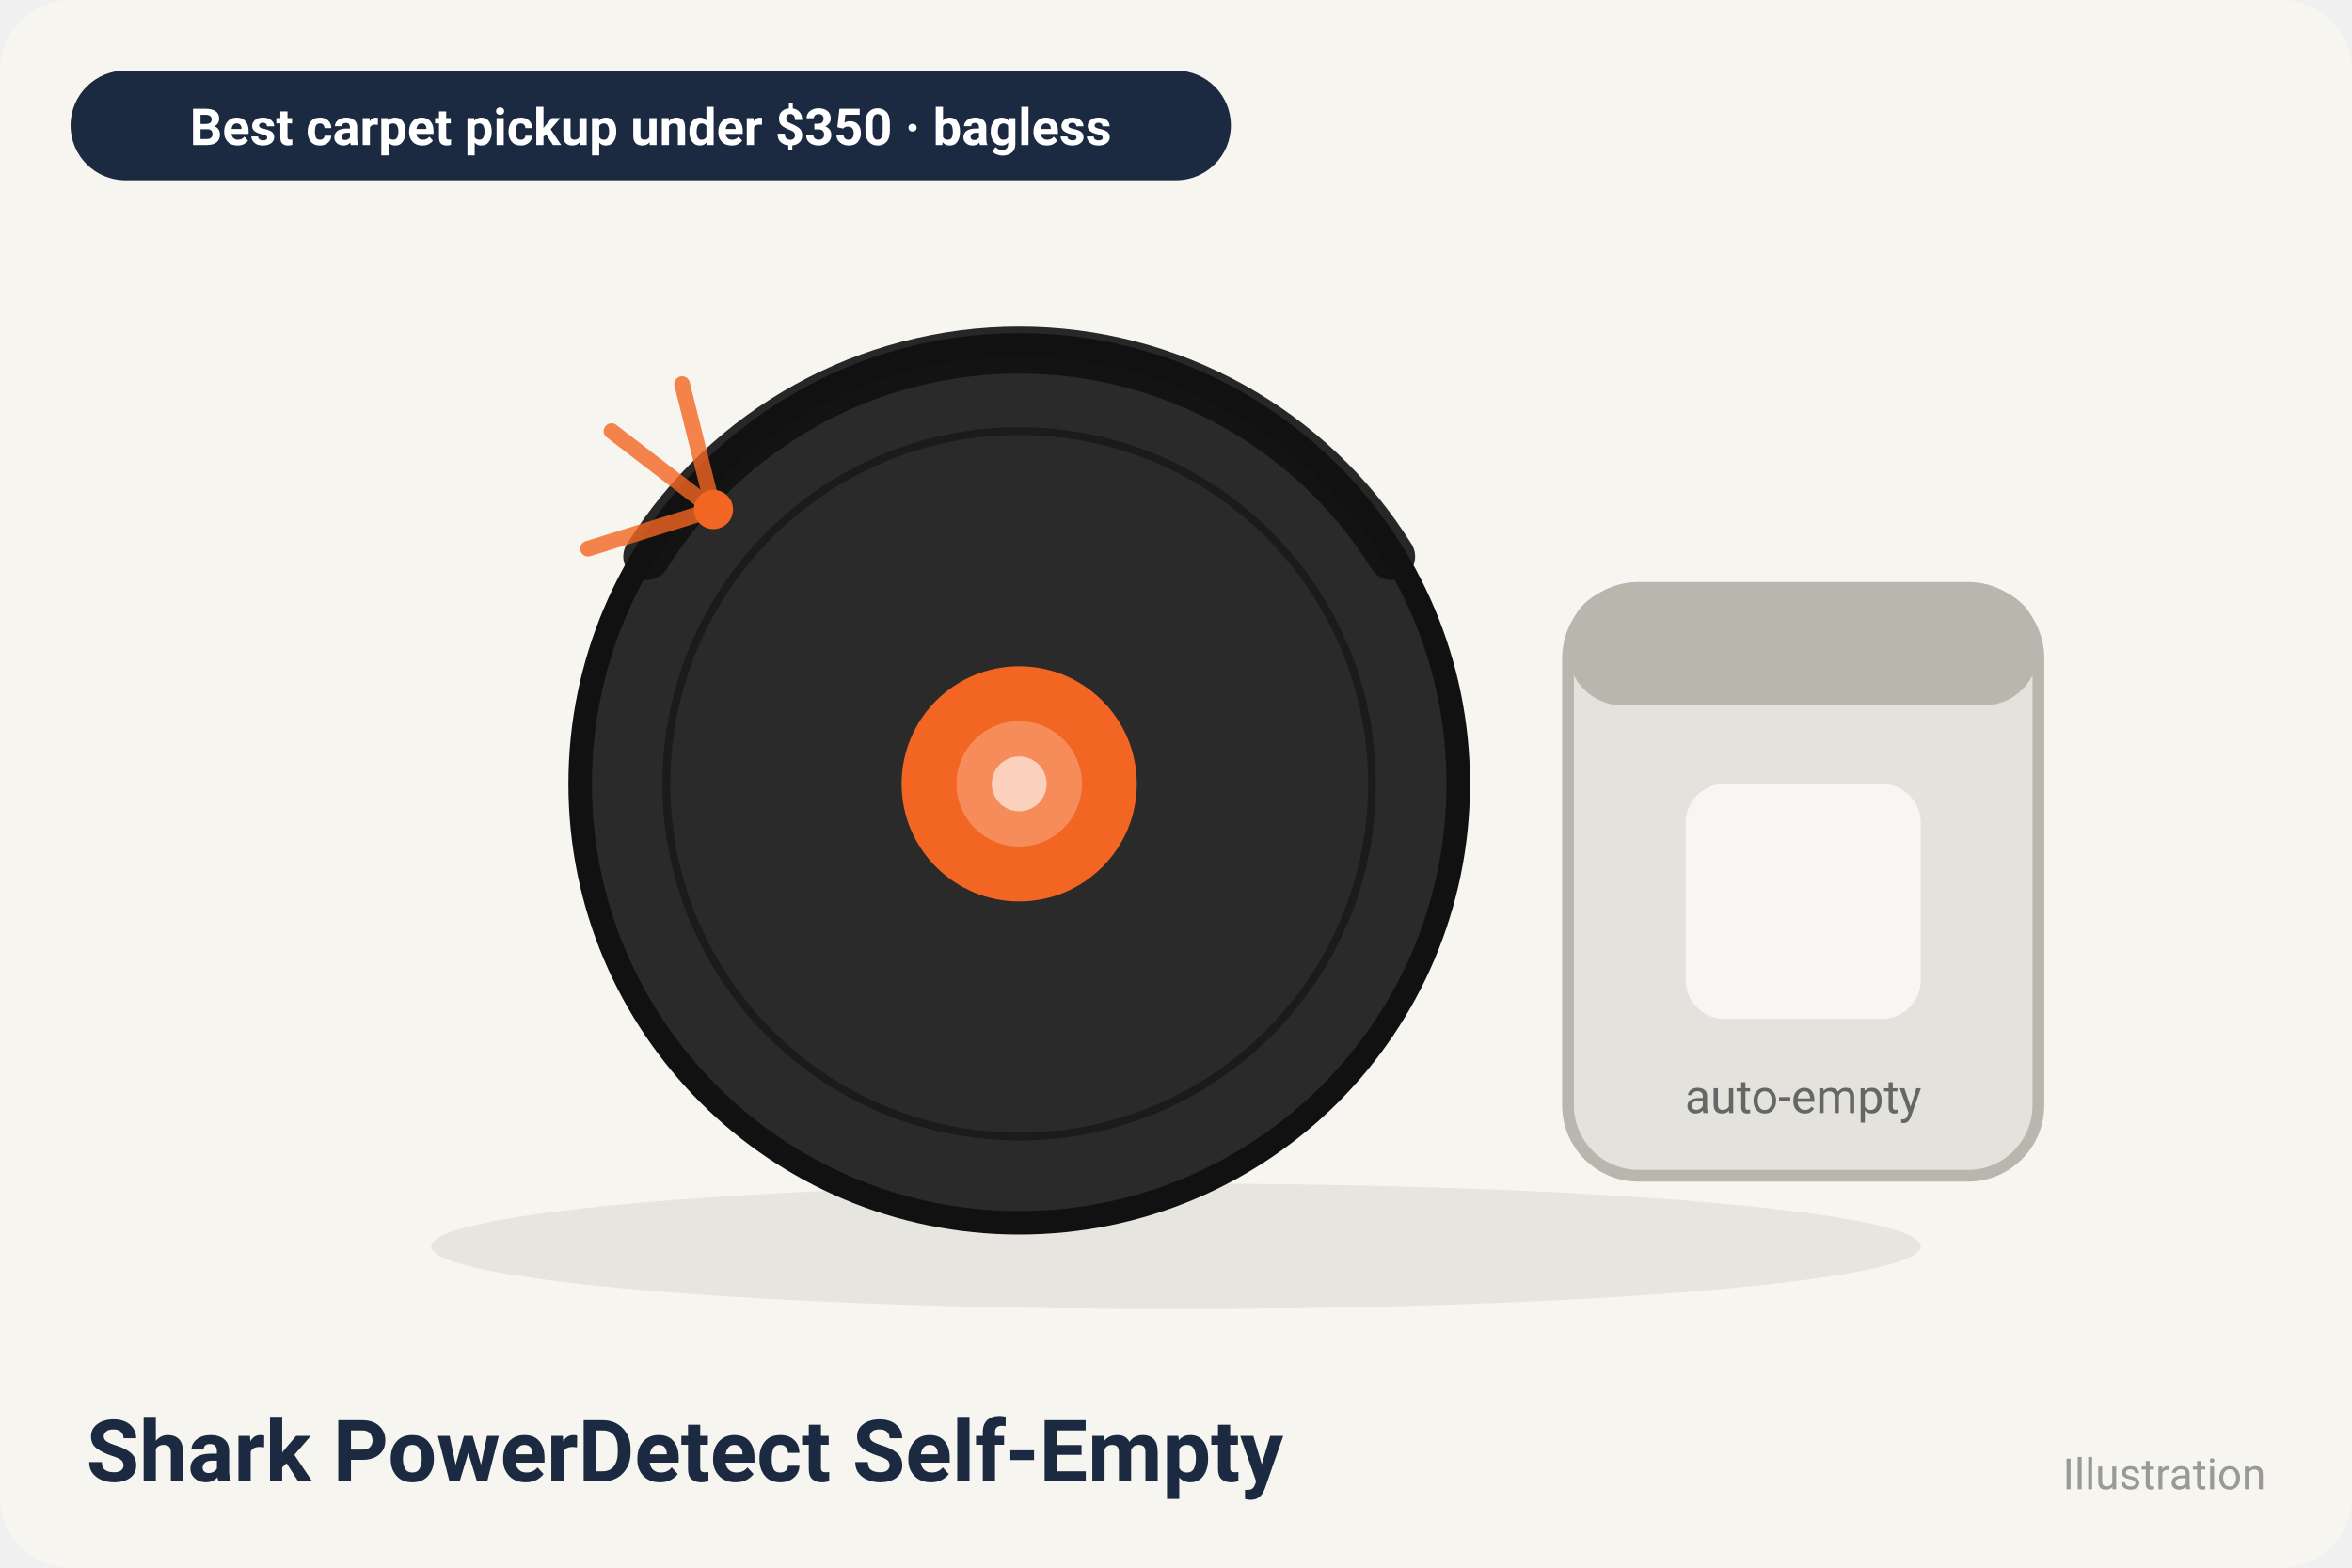
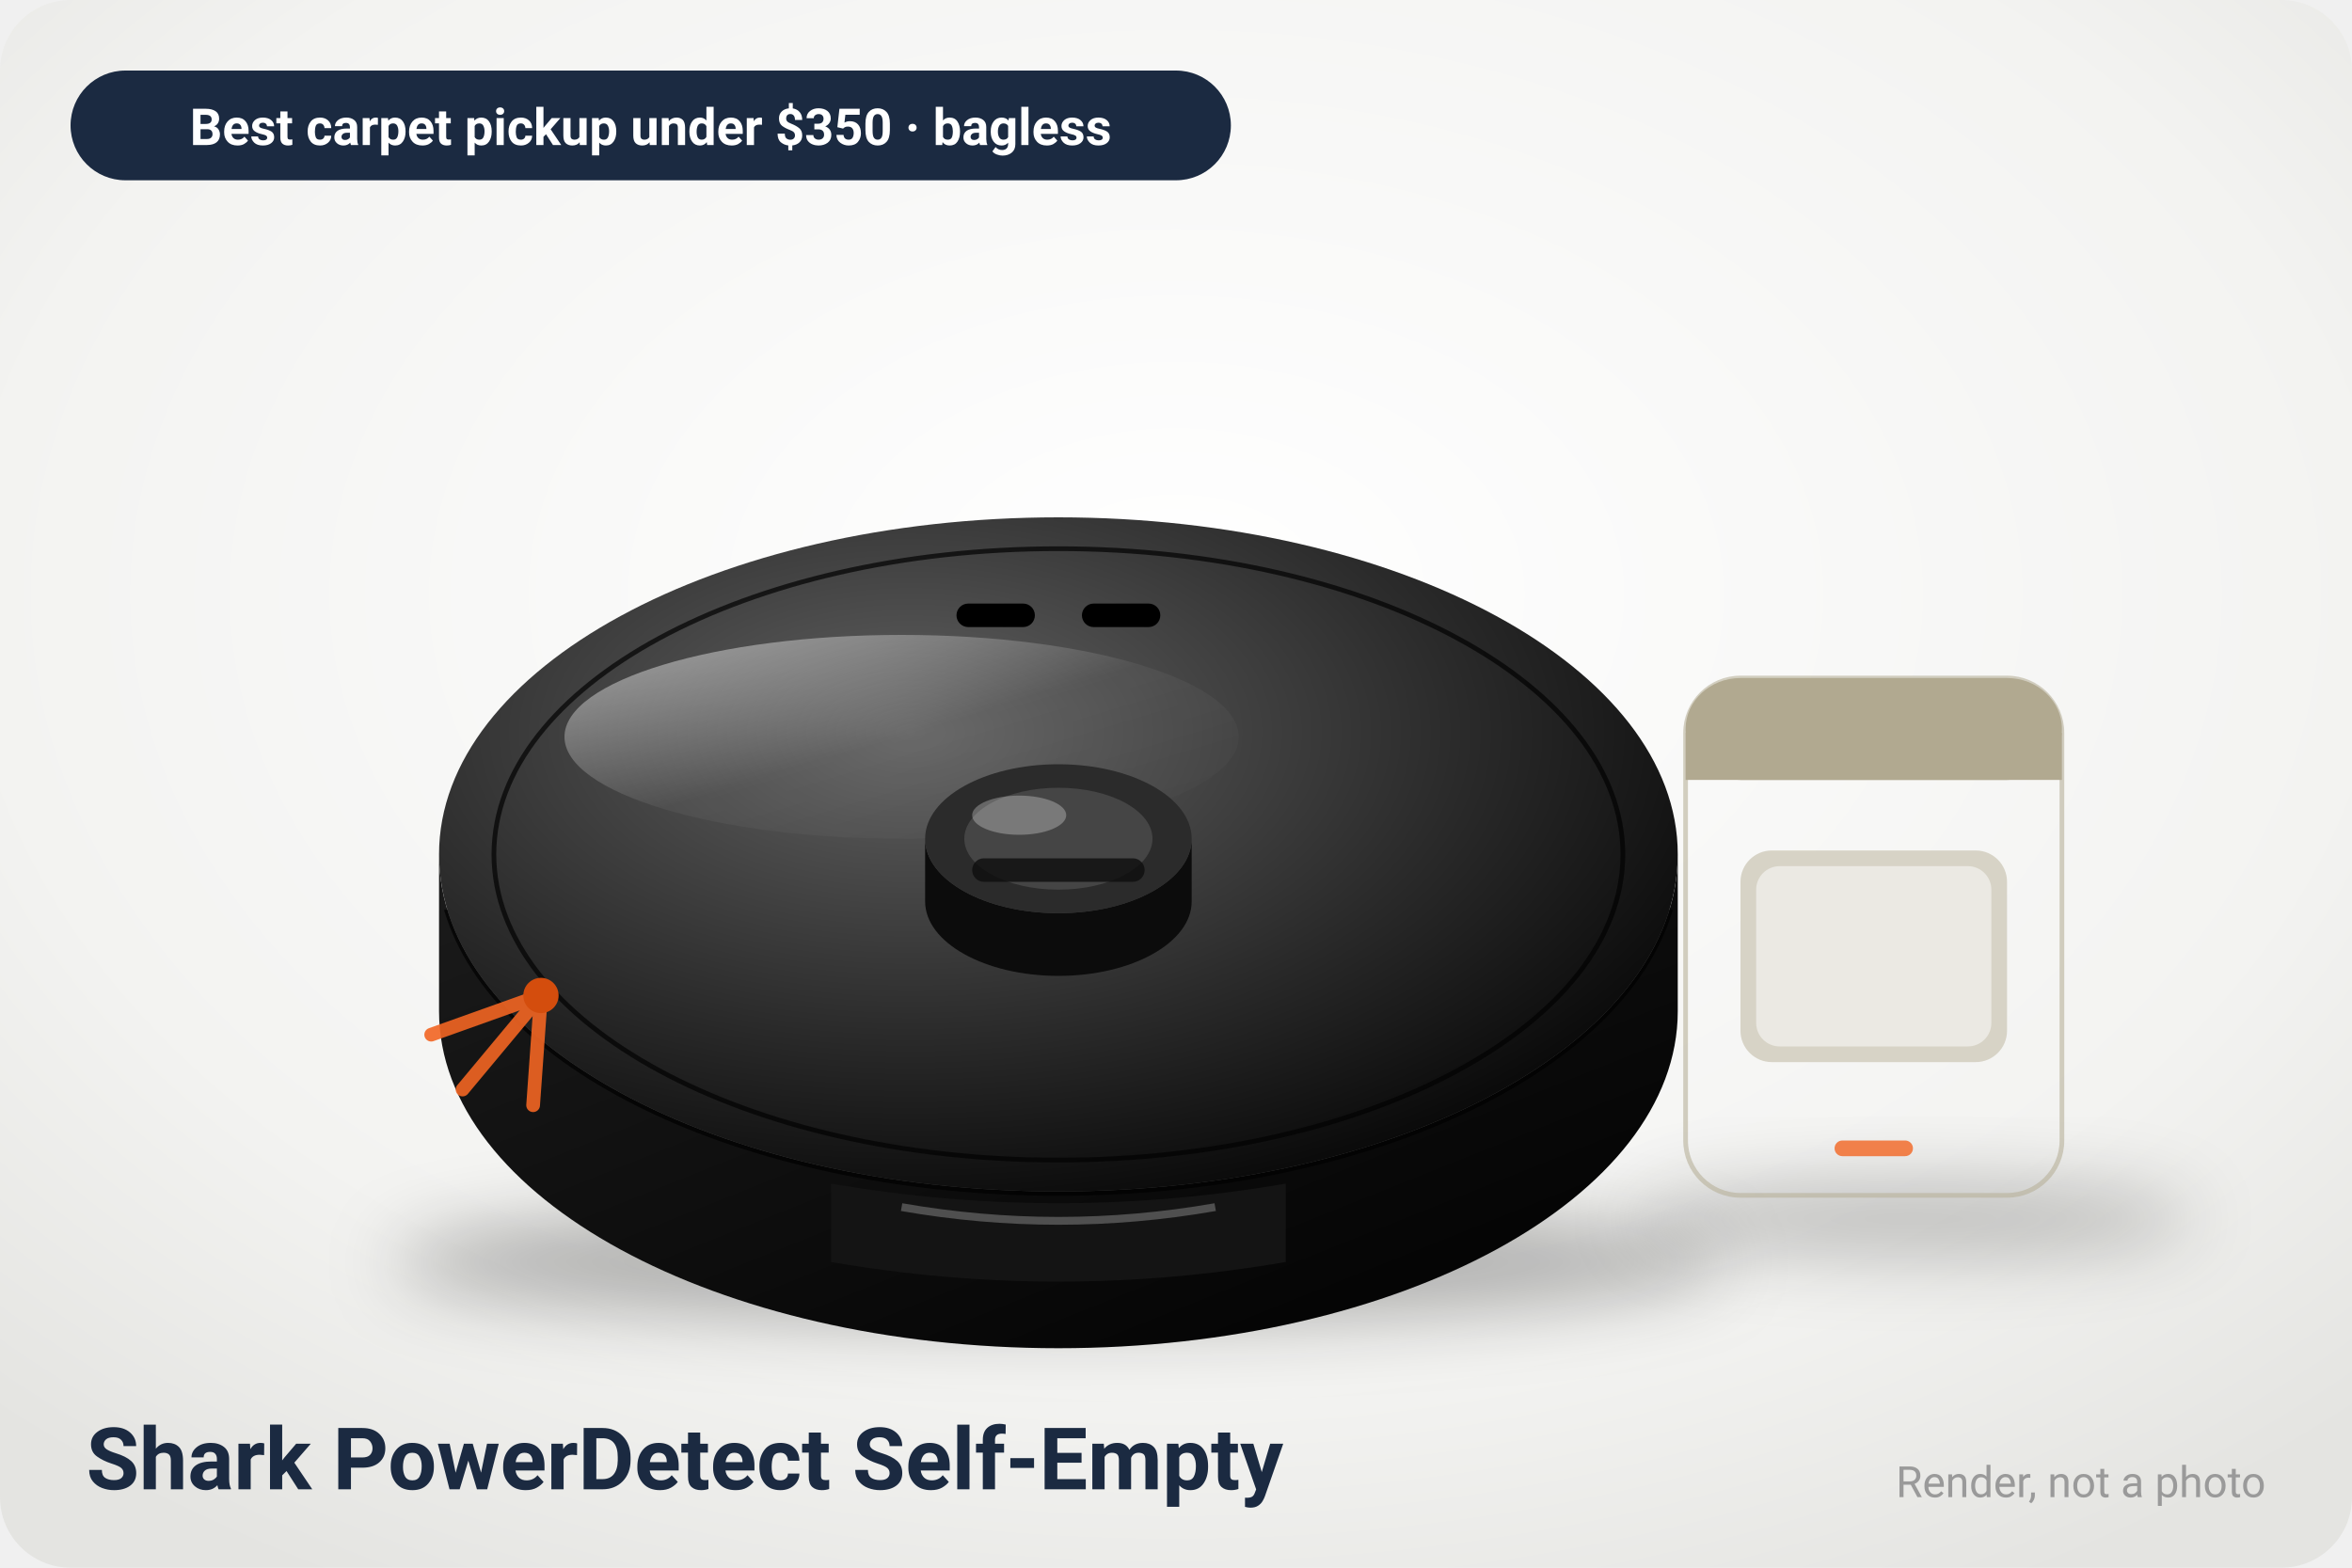
- <svg xmlns="http://www.w3.org/2000/svg" viewBox="0 0 600 400" role="img" aria-label="Shark PowerDetect Self-Empty (illustration)">
-   <rect width="600" height="400" rx="18" fill="#F7F5F0" />
-   <ellipse cx="300" cy="318" rx="190" ry="16" fill="#000" opacity="0.07" />
-   <rect x="400" y="150" width="120" height="150" rx="18" fill="#E4E2DC" stroke="#B9B6AE" stroke-width="3" />
-   <rect x="400" y="150" width="120" height="30" rx="14" fill="#B9B6AE" />
-   <rect x="430" y="200" width="60" height="60" rx="10" fill="#fff" opacity="0.7" />
-   <text x="460.0" y="284" text-anchor="middle" font-family="-apple-system,Segoe UI,Roboto,Helvetica,Arial,sans-serif" font-size="12" fill="#666">auto-empty</text>
-   <circle cx="260" cy="200" r="112" fill="#2A2A2A" stroke="#111" stroke-width="6" />
-   <circle cx="260" cy="200" r="90" fill="none" stroke="#111" stroke-width="2" opacity="0.6" />
-   <path d="M 165 142 A 112 112 0 0 1 355 142" fill="none" stroke="#111" stroke-width="12" stroke-linecap="round" opacity="0.9" />
-   <circle cx="260" cy="200" r="30" fill="#F26522" />
-   <circle cx="260" cy="200" r="16" fill="#fff" opacity="0.25" />
-   <circle cx="260" cy="200" r="7" fill="#fff" opacity="0.6" />
-   <g stroke="#F26522" stroke-width="4" stroke-linecap="round" opacity="0.8">
-     <line x1="182" y1="130" x2="156" y2="110" />
-     <line x1="182" y1="130" x2="150" y2="140" />
-     <line x1="182" y1="130" x2="174" y2="98" />
+ <svg xmlns="http://www.w3.org/2000/svg" viewBox="0 0 600 400" role="img" aria-label="Shark PowerDetect Self-Empty (product render)">
+   <defs>
+     <radialGradient id="cshark-bg" cx="50%" cy="38%" r="72%">
+       <stop offset="0" stop-color="#ffffff" />
+       <stop offset="0.7" stop-color="#f3f3f1" />
+       <stop offset="1" stop-color="#e4e4e1" />
+     </radialGradient>
+     <filter id="cshark-blur" x="-30%" y="-80%" width="160%" height="300%">
+       <feGaussianBlur stdDeviation="9" />
+     </filter>
+     <filter id="cshark-soft" x="-20%" y="-20%" width="140%" height="140%">
+       <feGaussianBlur stdDeviation="2.2" />
+     </filter>
+     <filter id="cshark-glow" x="-50%" y="-50%" width="200%" height="200%">
+       <feGaussianBlur stdDeviation="5" />
+     </filter>
+     <linearGradient id="cshark-front" x1="0" y1="0" x2="0.35" y2="1">
+       <stop offset="0" stop-color="#444444" />
+       <stop offset="0.55" stop-color="#2A2A2A" />
+       <stop offset="1" stop-color="#131313" />
+     </linearGradient>
+     <linearGradient id="cshark-side" x1="0" y1="0" x2="1" y2="1">
+       <stop offset="0" stop-color="#1b1b1b" />
+       <stop offset="1" stop-color="#000000" />
+     </linearGradient>
+     <linearGradient id="cshark-top" x1="0" y1="0" x2="1" y2="1">
+       <stop offset="0" stop-color="#676767" />
+       <stop offset="1" stop-color="#393939" />
+     </linearGradient>
+     <radialGradient id="cshark-dome" cx="38%" cy="32%" r="75%">
+       <stop offset="0" stop-color="#626262" />
+       <stop offset="0.6" stop-color="#2A2A2A" />
+       <stop offset="1" stop-color="#060606" />
+     </radialGradient>
+     <linearGradient id="cshark-gloss" x1="0" y1="0" x2="1" y2="1">
+       <stop offset="0" stop-color="#ffffff" stop-opacity="0.55" />
+       <stop offset="0.5" stop-color="#ffffff" stop-opacity="0.05" />
+       <stop offset="1" stop-color="#ffffff" stop-opacity="0" />
+     </linearGradient>
+     <linearGradient id="cshark-screen" x1="0" y1="0" x2="1" y2="1">
+       <stop offset="0" stop-color="#1d2a3a" />
+       <stop offset="1" stop-color="#060a10" />
+     </linearGradient>
+     <linearGradient id="cshark-metal" x1="0" y1="0" x2="1" y2="0">
+       <stop offset="0" stop-color="#d9d9d6" />
+       <stop offset="0.35" stop-color="#f4f4f2" />
+       <stop offset="0.65" stop-color="#bdbdb9" />
+       <stop offset="1" stop-color="#e6e6e3" />
+     </linearGradient>
+     <linearGradient id="cshark-accent" x1="0" y1="0" x2="0" y2="1">
+       <stop offset="0" stop-color="#f6976a" />
+       <stop offset="1" stop-color="#cb490c" />
+     </linearGradient>
+     <linearGradient id="cshark-lens" x1="0" y1="0" x2="1" y2="1">
+       <stop offset="0" stop-color="#5a6470" />
+       <stop offset="0.45" stop-color="#1c2129" />
+       <stop offset="0.55" stop-color="#2b323c" />
+       <stop offset="1" stop-color="#0c0f14" />
+     </linearGradient>
+   </defs>
+   <rect width="600" height="400" rx="18" fill="url(#cshark-bg)" />
+   <ellipse cx="270" cy="322" rx="170" ry="16" fill="#000" opacity="0.28" filter="url(#cshark-blur)" />
+   <ellipse cx="488.0" cy="311" rx="72.0" ry="10" fill="#000" opacity="0.22" filter="url(#cshark-blur)" />
+   <path d="M 526 178.6 L 549.1 159.7 L 549.1 280.5 Q 549.1 286.1 544.9 286.1 L 526 302.9 Z" fill="url(#csharkd-side)" />
+   <path d="M 437.0 173 L 460.1 154.1 L 544.9 154.1 Q 549.1 154.1 549.1 159.7 L 526 178.6 Q 526 173 519.0 173 Z" fill="url(#csharkd-top)" />
+   <rect x="430" y="173" width="96" height="132" rx="14" fill="url(#csharkd-front)" />
+   <rect x="430" y="173" width="96" height="132" rx="14" fill="none" stroke="#b7b099" stroke-width="1.2" opacity="0.6" />
+   <path d="M 444 176 L 512 176" stroke="#fff" stroke-opacity="0.35" stroke-width="2" stroke-linecap="round" />
+   <rect x="430" y="173" width="96" height="26" rx="14" fill="#b1a990" />
+   <rect x="430" y="187" width="96" height="12" fill="#b1a990" />
+   <rect x="444" y="217" width="68" height="54" rx="8" fill="#d7d3c6" />
+   <rect x="448" y="221" width="60" height="46" rx="6" fill="#ffffff" opacity="0.5" />
+   <rect x="468.0" y="291" width="20" height="4" rx="2" fill="#F26522" opacity="0.8" />
+   <path d="M 112 218 A 158 86 0 0 0 428 218 L 428 258 A 158 86 0 0 1 112 258 Z" fill="url(#cshark-side)" />
+   <path d="M 114 232 A 158 86 0 0 0 426 232" fill="none" stroke="#000000" stroke-width="1.5" opacity="0.7" />
+   <path d="M 212 302 Q 270 312 328 302 L 328 322 Q 270 332 212 322 Z" fill="#141414" />
+   <path d="M 230 308 Q 270 315 310 308" stroke="#fff" stroke-opacity="0.25" stroke-width="2" fill="none" />
+   <ellipse cx="270" cy="218" rx="158" ry="86" fill="url(#cshark-dome)" />
+   <ellipse cx="270" cy="218" rx="144" ry="78" fill="none" stroke="#010101" stroke-width="1.2" opacity="0.7" />
+   <ellipse cx="230" cy="188" rx="86" ry="26" fill="url(#cshark-gloss)" />
+   <path d="M 236 214 A 34 19 0 0 0 304 214 L 304 230 A 34 19 0 0 1 236 230 Z" fill="#0c0c0c" />
+   <ellipse cx="270" cy="214" rx="34" ry="19" fill="#2B2B2B" />
+   <ellipse cx="270" cy="214" rx="24" ry="13" fill="#454545" />
+   <rect x="248" y="219" width="44" height="6" rx="3" fill="#0d0d0d" opacity="0.8" />
+   <ellipse cx="260" cy="208" rx="12" ry="5" fill="#fff" opacity="0.28" />
+   <rect x="244" y="154" width="20" height="6" rx="3" fill="#000000" />
+   <rect x="276" y="154" width="20" height="6" rx="3" fill="#000000" />
+   <g stroke="#F26522" stroke-width="3.5" stroke-linecap="round" opacity="0.9">
+     <line x1="138" y1="254" x2="110" y2="264" />
+     <line x1="138" y1="254" x2="118" y2="278" />
+     <line x1="138" y1="254" x2="136" y2="282" />
  </g>
-   <circle cx="182" cy="130" r="5" fill="#F26522" />
+   <circle cx="138" cy="254" r="4.5" fill="#d44d0d" />
  <g font-family="-apple-system,Segoe UI,Roboto,Helvetica,Arial,sans-serif">
    <rect x="18" y="18" width="296" height="28" rx="14" fill="#1B2A41" />
    <text x="166.0" y="37" text-anchor="middle" font-size="13" font-weight="700" fill="#fff">Best carpet pickup under $350 · bagless</text>
-     <text x="22" y="378" font-size="22" font-weight="700" fill="#1B2A41">Shark PowerDetect Self-Empty</text>
-     <text x="578" y="380" text-anchor="end" font-size="11" fill="#999">Illustration</text>
+     <text x="22" y="380" font-size="22" font-weight="700" fill="#1B2A41">Shark PowerDetect Self-Empty</text>
+     <text x="578" y="382" text-anchor="end" font-size="11" fill="#9a9a9a">Render, not a photo</text>
  </g>
</svg>
